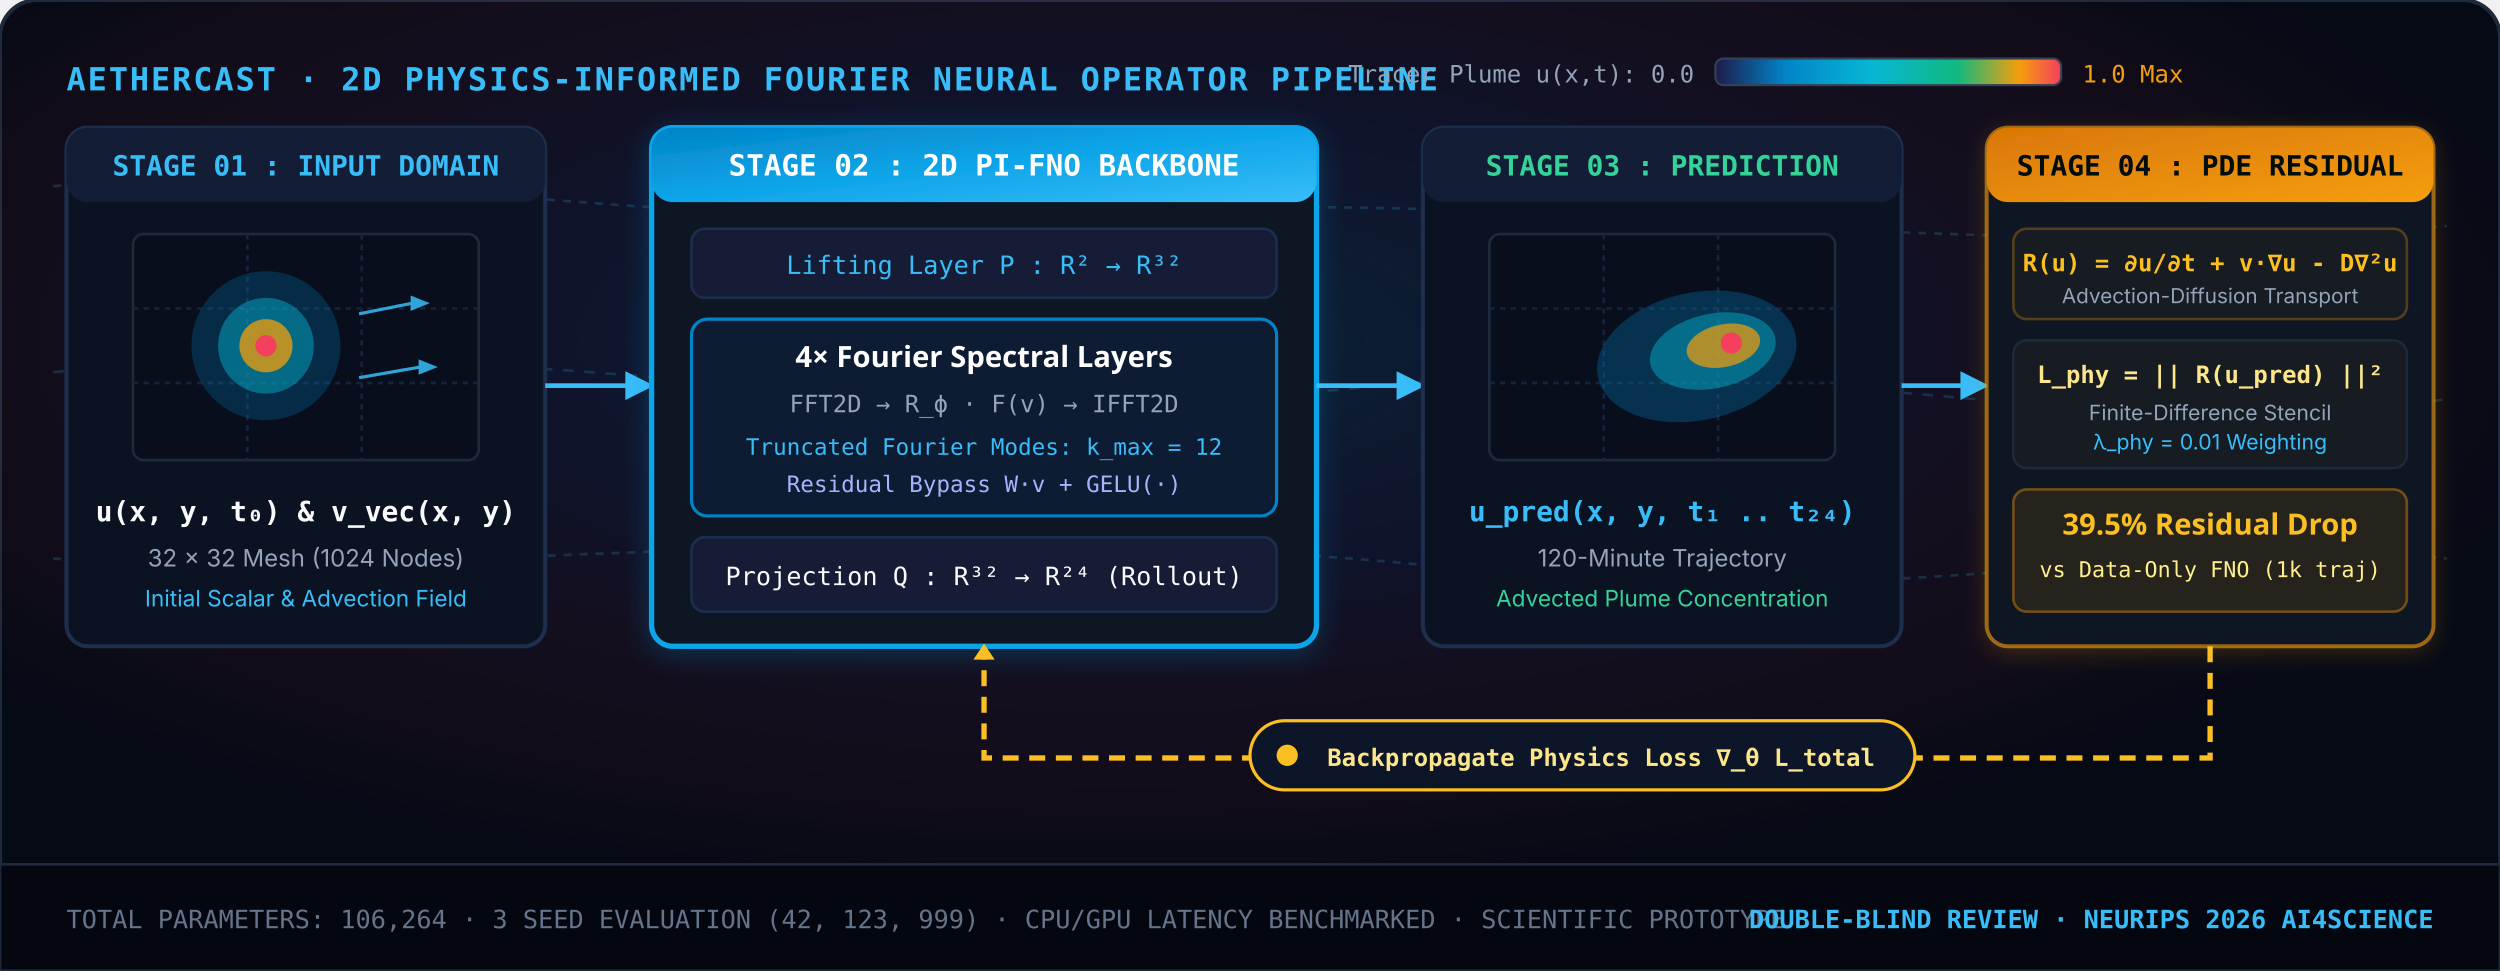
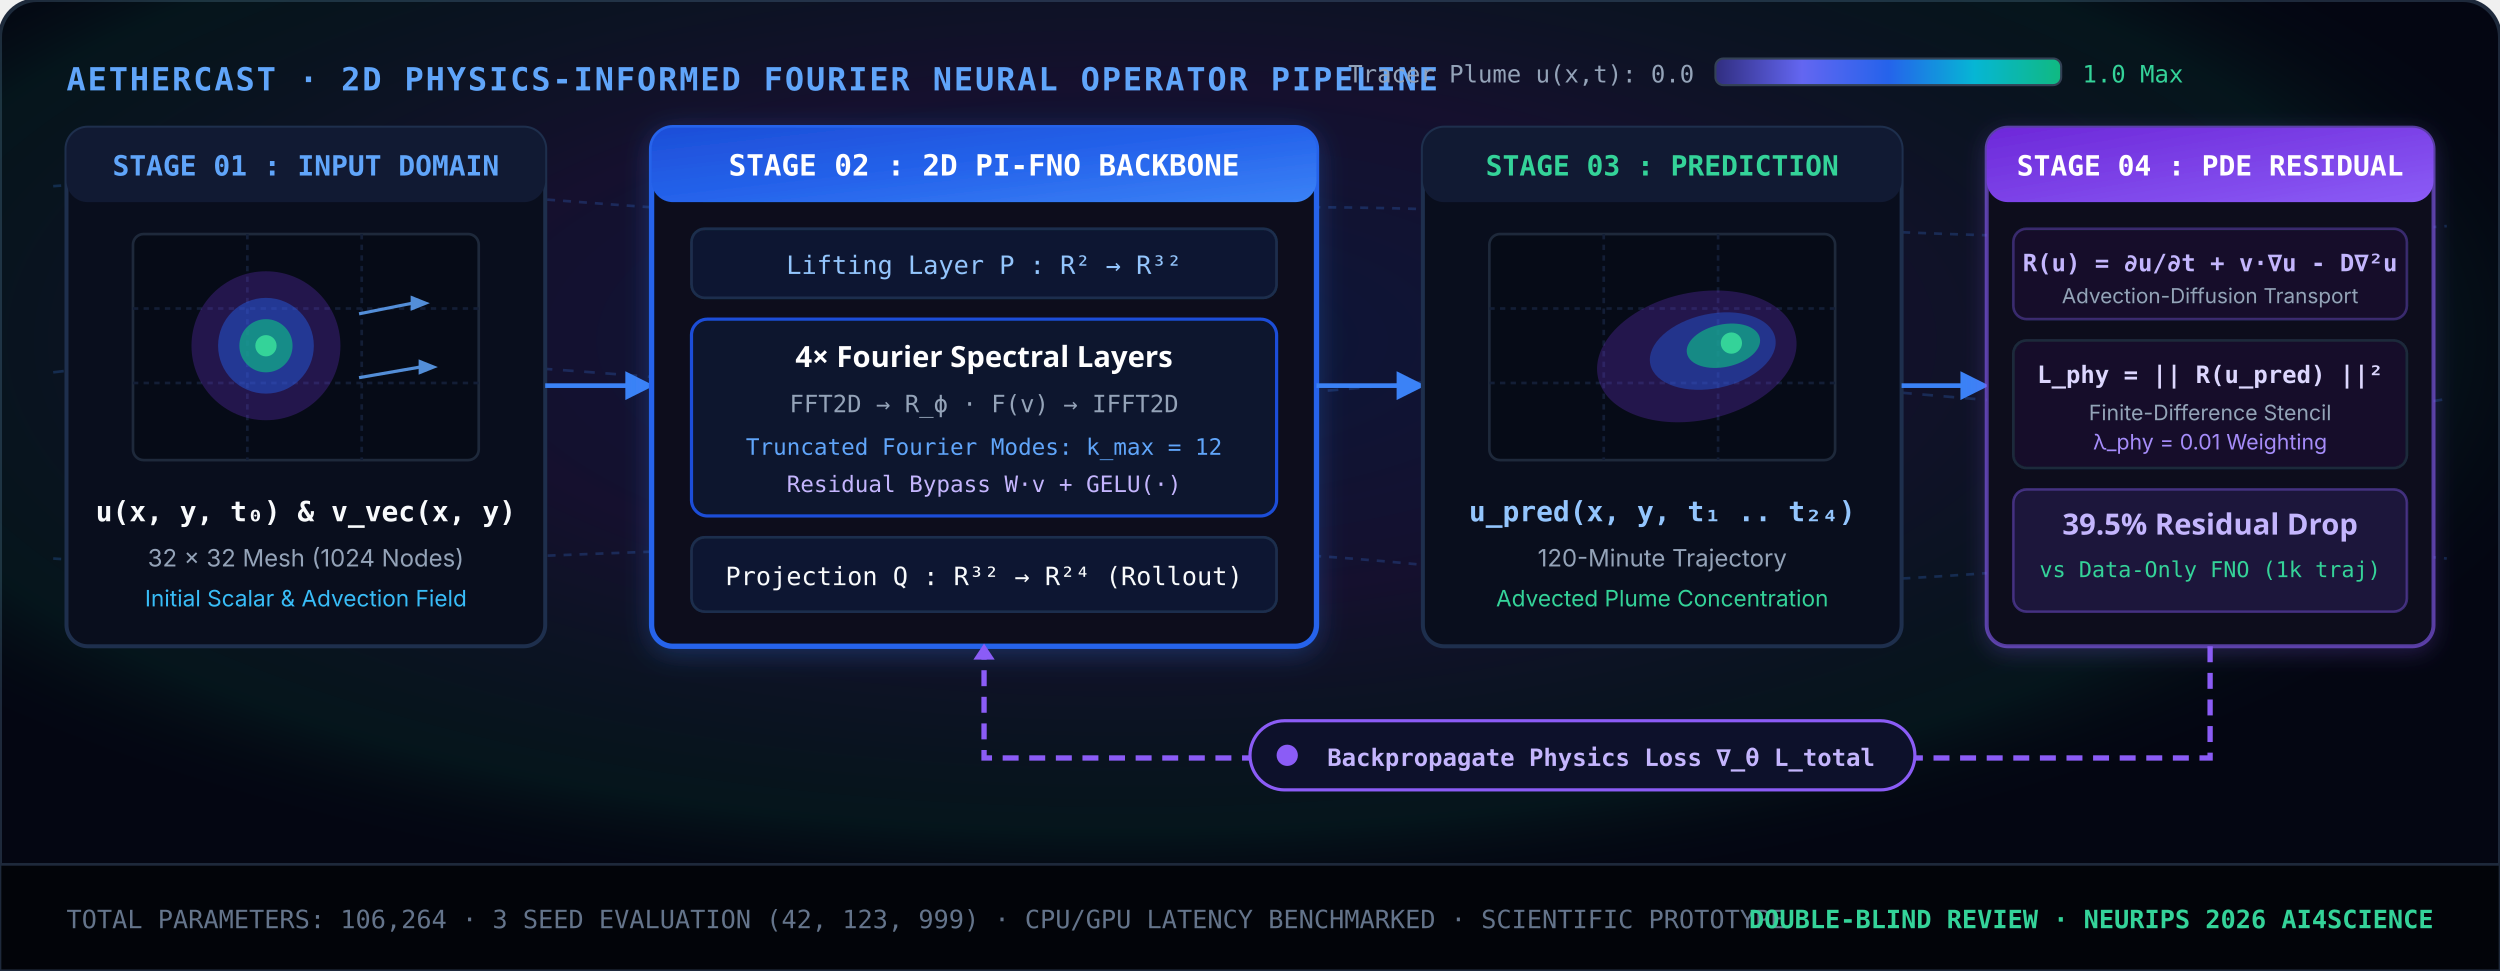
<svg xmlns="http://www.w3.org/2000/svg" viewBox="0 0 940 365" width="100%" height="100%" fill="none">
  <defs>
    <linearGradient id="heatmapColormap" x1="0%" y1="0%" x2="100%" y2="0%">
-       <stop offset="0%" stop-color="#1e1b4b" />
-       <stop offset="20%" stop-color="#0284c7" />
-       <stop offset="45%" stop-color="#06b6d4" />
-       <stop offset="70%" stop-color="#10b981" />
-       <stop offset="88%" stop-color="#f59e0b" />
-       <stop offset="100%" stop-color="#f43f5e" />
+       <stop offset="0%" stop-color="#312e81" />
+       <stop offset="25%" stop-color="#6366f1" />
+       <stop offset="50%" stop-color="#2563eb" />
+       <stop offset="75%" stop-color="#06b6d4" />
+       <stop offset="100%" stop-color="#10b981" />
    </linearGradient>
    <radialGradient id="transportPlumeBg" cx="45%" cy="35%" r="60%">
-       <stop offset="0%" stop-color="rgba(14, 165, 233, 0.16)" />
-       <stop offset="40%" stop-color="rgba(99, 102, 241, 0.10)" />
-       <stop offset="80%" stop-color="rgba(244, 63, 94, 0.05)" />
-       <stop offset="100%" stop-color="rgba(5, 8, 17, 0)" />
+       <stop offset="0%" stop-color="rgba(37, 99, 235, 0.18)" />
+       <stop offset="45%" stop-color="rgba(139, 92, 246, 0.12)" />
+       <stop offset="85%" stop-color="rgba(16, 185, 129, 0.08)" />
+       <stop offset="100%" stop-color="rgba(3, 5, 13, 0)" />
    </radialGradient>
    <linearGradient id="fnoHeader" x1="0%" y1="0%" x2="100%" y2="100%">
-       <stop offset="0%" stop-color="#0284c7" />
-       <stop offset="50%" stop-color="#0ea5e9" />
-       <stop offset="100%" stop-color="#38bdf8" />
+       <stop offset="0%" stop-color="#1d4ed8" />
+       <stop offset="50%" stop-color="#2563eb" />
+       <stop offset="100%" stop-color="#3b82f6" />
    </linearGradient>
    <linearGradient id="pdeHeader" x1="0%" y1="0%" x2="100%" y2="100%">
-       <stop offset="0%" stop-color="#d97706" />
-       <stop offset="100%" stop-color="#f59e0b" />
+       <stop offset="0%" stop-color="#6d28d9" />
+       <stop offset="100%" stop-color="#8b5cf6" />
    </linearGradient>
    <filter id="subtleGlow" x="-10%" y="-10%" width="120%" height="120%">
-       <feDropShadow dx="0" dy="2" stdDeviation="5" flood-color="#0ea5e9" flood-opacity="0.25" />
+       <feDropShadow dx="0" dy="2" stdDeviation="5" flood-color="#3b82f6" flood-opacity="0.28" />
    </filter>
-     <filter id="amberGlow" x="-10%" y="-10%" width="120%" height="120%">
-       <feDropShadow dx="0" dy="2" stdDeviation="4" flood-color="#f59e0b" flood-opacity="0.2" />
+     <filter id="purpleGlow" x="-10%" y="-10%" width="120%" height="120%">
+       <feDropShadow dx="0" dy="2" stdDeviation="4" flood-color="#8b5cf6" flood-opacity="0.25" />
    </filter>
  </defs>
-   <rect width="940" height="365" rx="14" fill="#060a15" stroke="#1e293b" stroke-width="1.5" />
+   <rect width="940" height="365" rx="14" fill="#040612" stroke="#1e293b" stroke-width="1.5" />
  <rect width="940" height="365" rx="14" fill="url(#transportPlumeBg)" />
-   <g opacity="0.18" stroke="#38bdf8" stroke-width="1" fill="none">
+   <g opacity="0.22" stroke="#3b82f6" stroke-width="1" fill="none">
    <path d="M 20 70 C 140 60, 260 90, 420 80 C 580 70, 720 100, 920 85" stroke-dasharray="3 3" />
    <path d="M 20 140 C 180 120, 320 165, 520 145 C 680 130, 800 170, 920 150" stroke-dasharray="4 4" />
    <path d="M 20 210 C 160 220, 340 190, 560 215 C 720 230, 820 200, 920 210" stroke-dasharray="3 3" />
  </g>
  <g transform="translate(25, 16)">
-     <text x="0" y="18" font-family="'DM Mono', monospace" font-size="12" font-weight="600" fill="#38bdf8" letter-spacing="0.06em">
+     <text x="0" y="18" font-family="'DM Mono', monospace" font-size="12" font-weight="600" fill="#60a5fa" letter-spacing="0.06em">
      AETHERCAST · 2D PHYSICS-INFORMED FOURIER NEURAL OPERATOR PIPELINE
    </text>
    <g transform="translate(620, 4)">
      <text x="-8" y="11" font-family="'DM Mono', monospace" font-size="9" fill="#94a3b8" text-anchor="end">Tracer Plume u(x,t): 0.0</text>
      <rect x="0" y="2" width="130" height="10" rx="3" fill="url(#heatmapColormap)" stroke="#334155" stroke-width="0.8" />
-       <text x="138" y="11" font-family="'DM Mono', monospace" font-size="9" fill="#f59e0b">1.0 Max</text>
+       <text x="138" y="11" font-family="'DM Mono', monospace" font-size="9" fill="#34d399">1.0 Max</text>
    </g>
  </g>
  <g transform="translate(25, 48)">
-     <rect width="180" height="195" rx="8" fill="#0b1222" stroke="#1e2f4d" stroke-width="1.5" />
-     <rect width="180" height="28" rx="8" fill="#131d35" />
-     <text x="90" y="18" font-family="'DM Mono', monospace" font-size="10.5" font-weight="600" fill="#38bdf8" text-anchor="middle">
+     <rect width="180" height="195" rx="8" fill="#090e1d" stroke="#1e2f4d" stroke-width="1.5" />
+     <rect width="180" height="28" rx="8" fill="#111a33" />
+     <text x="90" y="18" font-family="'DM Mono', monospace" font-size="10.5" font-weight="600" fill="#60a5fa" text-anchor="middle">
      STAGE 01 : INPUT DOMAIN
    </text>
    <g transform="translate(25, 40)">
-       <rect width="130" height="85" rx="4" fill="#080e1c" stroke="#1e293b" stroke-width="1" />
-       <line x1="43" y1="0" x2="43" y2="85" stroke="#16233d" stroke-width="1" stroke-dasharray="2 2" />
-       <line x1="86" y1="0" x2="86" y2="85" stroke="#16233d" stroke-width="1" stroke-dasharray="2 2" />
-       <line x1="0" y1="28" x2="130" y2="28" stroke="#16233d" stroke-width="1" stroke-dasharray="2 2" />
-       <line x1="0" y1="56" x2="130" y2="56" stroke="#16233d" stroke-width="1" stroke-dasharray="2 2" />
-       <circle cx="50" cy="42" r="28" fill="rgba(2, 132, 199, 0.25)" />
-       <circle cx="50" cy="42" r="18" fill="rgba(6, 182, 212, 0.45)" />
-       <circle cx="50" cy="42" r="10" fill="rgba(245, 158, 11, 0.75)" />
-       <circle cx="50" cy="42" r="4" fill="#f43f5e" />
-       <g stroke="#38bdf8" stroke-width="1.2" opacity="0.85">
+       <rect width="130" height="85" rx="4" fill="#060b17" stroke="#1e293b" stroke-width="1" />
+       <line x1="43" y1="0" x2="43" y2="85" stroke="#131e36" stroke-width="1" stroke-dasharray="2 2" />
+       <line x1="86" y1="0" x2="86" y2="85" stroke="#131e36" stroke-width="1" stroke-dasharray="2 2" />
+       <line x1="0" y1="28" x2="130" y2="28" stroke="#131e36" stroke-width="1" stroke-dasharray="2 2" />
+       <line x1="0" y1="56" x2="130" y2="56" stroke="#131e36" stroke-width="1" stroke-dasharray="2 2" />
+       <circle cx="50" cy="42" r="28" fill="rgba(124, 58, 237, 0.25)" />
+       <circle cx="50" cy="42" r="18" fill="rgba(37, 99, 235, 0.45)" />
+       <circle cx="50" cy="42" r="10" fill="rgba(16, 185, 129, 0.65)" />
+       <circle cx="50" cy="42" r="4" fill="#34d399" />
+       <g stroke="#60a5fa" stroke-width="1.2" opacity="0.85">
        <line x1="85" y1="30" x2="105" y2="26" />
-         <polygon points="105,24 110,26 105,28" fill="#38bdf8" />
+         <polygon points="105,24 110,26 105,28" fill="#60a5fa" />
        <line x1="85" y1="54" x2="108" y2="50" />
-         <polygon points="108,48 113,50 108,52" fill="#38bdf8" />
+         <polygon points="108,48 113,50 108,52" fill="#60a5fa" />
      </g>
    </g>
    <text x="90" y="148" font-family="'DM Mono', monospace" font-size="10.5" font-weight="600" fill="#f8fafc" text-anchor="middle">
      u(x, y, t₀) &amp; v_vec(x, y)
    </text>
    <text x="90" y="165" font-family="'Inter', sans-serif" font-size="9" fill="#94a3b8" text-anchor="middle">
      32 × 32 Mesh (1024 Nodes)
    </text>
    <text x="90" y="180" font-family="'Inter', sans-serif" font-size="8.5" fill="#38bdf8" text-anchor="middle">
      Initial Scalar &amp; Advection Field
    </text>
  </g>
-   <g stroke="#38bdf8" stroke-width="1.75">
+   <g stroke="#3b82f6" stroke-width="1.75">
    <line x1="205" y1="145" x2="238" y2="145" />
-     <polygon points="236,141 244,145 236,149" fill="#38bdf8" />
+     <polygon points="236,141 244,145 236,149" fill="#3b82f6" />
  </g>
  <g transform="translate(245, 48)" filter="url(#subtleGlow)">
-     <rect width="250" height="195" rx="8" fill="#0b1222" stroke="#0ea5e9" stroke-width="2" />
+     <rect width="250" height="195" rx="8" fill="#090e1d" stroke="#2563eb" stroke-width="2" />
    <rect width="250" height="28" rx="8" fill="url(#fnoHeader)" />
    <text x="125" y="18" font-family="'DM Mono', monospace" font-size="11" font-weight="700" fill="#ffffff" text-anchor="middle">
      STAGE 02 : 2D PI-FNO BACKBONE
    </text>
-     <rect x="15" y="38" width="220" height="26" rx="5" fill="#121e36" stroke="#1e2f4d" />
-     <text x="125" y="55" font-family="'DM Mono', monospace" font-size="9.5" font-weight="500" fill="#38bdf8" text-anchor="middle">
+     <rect x="15" y="38" width="220" height="26" rx="5" fill="#101933" stroke="#1e2f4d" />
+     <text x="125" y="55" font-family="'DM Mono', monospace" font-size="9.5" font-weight="500" fill="#93c5fd" text-anchor="middle">
      Lifting Layer P : R² → R³²
    </text>
-     <rect x="15" y="72" width="220" height="74" rx="6" fill="#0e1b33" stroke="#0284c7" stroke-width="1.2" />
+     <rect x="15" y="72" width="220" height="74" rx="6" fill="#0d162e" stroke="#1d4ed8" stroke-width="1.2" />
    <text x="125" y="90" font-family="'Space Grotesk', sans-serif" font-size="11" font-weight="700" fill="#ffffff" text-anchor="middle">
      4× Fourier Spectral Layers
    </text>
    <text x="125" y="107" font-family="'DM Mono', monospace" font-size="9" fill="#94a3b8" text-anchor="middle">
      FFT2D → R_ϕ · F(v) → IFFT2D
    </text>
-     <text x="125" y="123" font-family="'DM Mono', monospace" font-size="8.5" fill="#38bdf8" text-anchor="middle">
+     <text x="125" y="123" font-family="'DM Mono', monospace" font-size="8.5" fill="#60a5fa" text-anchor="middle">
      Truncated Fourier Modes: k_max = 12
    </text>
-     <text x="125" y="137" font-family="'DM Mono', monospace" font-size="8.5" fill="#a5b4fc" text-anchor="middle">
+     <text x="125" y="137" font-family="'DM Mono', monospace" font-size="8.5" fill="#c4b5fd" text-anchor="middle">
      Residual Bypass W·v + GELU(·)
    </text>
-     <rect x="15" y="154" width="220" height="28" rx="5" fill="#121e36" stroke="#1e2f4d" />
+     <rect x="15" y="154" width="220" height="28" rx="5" fill="#101933" stroke="#1e2f4d" />
    <text x="125" y="172" font-family="'DM Mono', monospace" font-size="9.5" font-weight="500" fill="#f8fafc" text-anchor="middle">
      Projection Q : R³² → R²⁴ (Rollout)
    </text>
  </g>
-   <g stroke="#38bdf8" stroke-width="1.75">
+   <g stroke="#3b82f6" stroke-width="1.75">
    <line x1="495" y1="145" x2="528" y2="145" />
-     <polygon points="526,141 534,145 526,149" fill="#38bdf8" />
+     <polygon points="526,141 534,145 526,149" fill="#3b82f6" />
  </g>
  <g transform="translate(535, 48)">
-     <rect width="180" height="195" rx="8" fill="#0b1222" stroke="#1e2f4d" stroke-width="1.5" />
-     <rect width="180" height="28" rx="8" fill="#131d35" />
+     <rect width="180" height="195" rx="8" fill="#090e1d" stroke="#1e2f4d" stroke-width="1.5" />
+     <rect width="180" height="28" rx="8" fill="#111a33" />
    <text x="90" y="18" font-family="'DM Mono', monospace" font-size="10.5" font-weight="600" fill="#34d399" text-anchor="middle">
      STAGE 03 : PREDICTION
    </text>
    <g transform="translate(25, 40)">
-       <rect width="130" height="85" rx="4" fill="#080e1c" stroke="#1e293b" stroke-width="1" />
-       <line x1="43" y1="0" x2="43" y2="85" stroke="#16233d" stroke-width="1" stroke-dasharray="2 2" />
-       <line x1="86" y1="0" x2="86" y2="85" stroke="#16233d" stroke-width="1" stroke-dasharray="2 2" />
-       <line x1="0" y1="28" x2="130" y2="28" stroke="#16233d" stroke-width="1" stroke-dasharray="2 2" />
-       <line x1="0" y1="56" x2="130" y2="56" stroke="#16233d" stroke-width="1" stroke-dasharray="2 2" />
-       <ellipse cx="78" cy="46" rx="38" ry="24" fill="rgba(2, 132, 199, 0.3)" transform="rotate(-12 78 46)" />
-       <ellipse cx="84" cy="44" rx="24" ry="14" fill="rgba(6, 182, 212, 0.45)" transform="rotate(-12 84 44)" />
-       <ellipse cx="88" cy="42" rx="14" ry="8" fill="rgba(245, 158, 11, 0.7)" transform="rotate(-12 88 42)" />
-       <circle cx="91" cy="41" r="4" fill="#f43f5e" />
-     </g>
-     <text x="90" y="148" font-family="'DM Mono', monospace" font-size="10.5" font-weight="600" fill="#38bdf8" text-anchor="middle">
+       <rect width="130" height="85" rx="4" fill="#060b17" stroke="#1e293b" stroke-width="1" />
+       <line x1="43" y1="0" x2="43" y2="85" stroke="#131e36" stroke-width="1" stroke-dasharray="2 2" />
+       <line x1="86" y1="0" x2="86" y2="85" stroke="#131e36" stroke-width="1" stroke-dasharray="2 2" />
+       <line x1="0" y1="28" x2="130" y2="28" stroke="#131e36" stroke-width="1" stroke-dasharray="2 2" />
+       <line x1="0" y1="56" x2="130" y2="56" stroke="#131e36" stroke-width="1" stroke-dasharray="2 2" />
+       <ellipse cx="78" cy="46" rx="38" ry="24" fill="rgba(124, 58, 237, 0.25)" transform="rotate(-12 78 46)" />
+       <ellipse cx="84" cy="44" rx="24" ry="14" fill="rgba(37, 99, 235, 0.40)" transform="rotate(-12 84 44)" />
+       <ellipse cx="88" cy="42" rx="14" ry="8" fill="rgba(16, 185, 129, 0.65)" transform="rotate(-12 88 42)" />
+       <circle cx="91" cy="41" r="4" fill="#34d399" />
+     </g>
+     <text x="90" y="148" font-family="'DM Mono', monospace" font-size="10.5" font-weight="600" fill="#93c5fd" text-anchor="middle">
      u_pred(x, y, t₁ .. t₂₄)
    </text>
    <text x="90" y="165" font-family="'Inter', sans-serif" font-size="9" fill="#94a3b8" text-anchor="middle">
      120-Minute Trajectory
    </text>
    <text x="90" y="180" font-family="'Inter', sans-serif" font-size="8.5" fill="#34d399" text-anchor="middle">
      Advected Plume Concentration
    </text>
  </g>
-   <g stroke="#38bdf8" stroke-width="1.75">
+   <g stroke="#3b82f6" stroke-width="1.75">
    <line x1="715" y1="145" x2="740" y2="145" />
-     <polygon points="738,141 746,145 738,149" fill="#38bdf8" />
-   </g>
-   <g transform="translate(747, 48)" filter="url(#amberGlow)">
-     <rect width="168" height="195" rx="8" fill="#0b1222" stroke="rgba(245, 158, 11, 0.6)" stroke-width="1.5" />
+     <polygon points="738,141 746,145 738,149" fill="#3b82f6" />
+   </g>
+   <g transform="translate(747, 48)" filter="url(#purpleGlow)">
+     <rect width="168" height="195" rx="8" fill="#090e1d" stroke="rgba(139, 92, 246, 0.6)" stroke-width="1.5" />
    <rect width="168" height="28" rx="8" fill="url(#pdeHeader)" />
-     <text x="84" y="18" font-family="'DM Mono', monospace" font-size="10.5" font-weight="700" fill="#050811" text-anchor="middle">
+     <text x="84" y="18" font-family="'DM Mono', monospace" font-size="10.5" font-weight="700" fill="#ffffff" text-anchor="middle">
      STAGE 04 : PDE RESIDUAL
    </text>
-     <rect x="10" y="38" width="148" height="34" rx="5" fill="#141a24" stroke="rgba(245, 158, 11, 0.3)" />
-     <text x="84" y="54" font-family="'DM Mono', monospace" font-size="9" font-weight="600" fill="#fbbf24" text-anchor="middle">
+     <rect x="10" y="38" width="148" height="34" rx="5" fill="#13112a" stroke="rgba(139, 92, 246, 0.35)" />
+     <text x="84" y="54" font-family="'DM Mono', monospace" font-size="9" font-weight="600" fill="#c4b5fd" text-anchor="middle">
      R(u) = ∂u/∂t + v·∇u - D∇²u
    </text>
    <text x="84" y="66" font-family="'Inter', sans-serif" font-size="7.8" fill="#94a3b8" text-anchor="middle">
      Advection-Diffusion Transport
    </text>
-     <rect x="10" y="80" width="148" height="48" rx="5" fill="#141a24" stroke="#1e293b" />
-     <text x="84" y="96" font-family="'DM Mono', monospace" font-size="9" font-weight="600" fill="#fde68a" text-anchor="middle">
+     <rect x="10" y="80" width="148" height="48" rx="5" fill="#13112a" stroke="#1e293b" />
+     <text x="84" y="96" font-family="'DM Mono', monospace" font-size="9" font-weight="600" fill="#ddd6fe" text-anchor="middle">
      L_phy = || R(u_pred) ||²
    </text>
    <text x="84" y="110" font-family="'Inter', sans-serif" font-size="8" fill="#94a3b8" text-anchor="middle">
      Finite-Difference Stencil
    </text>
-     <text x="84" y="121" font-family="'Inter', sans-serif" font-size="8" fill="#38bdf8" text-anchor="middle">
+     <text x="84" y="121" font-family="'Inter', sans-serif" font-size="8" fill="#a78bfa" text-anchor="middle">
      λ_phy = 0.01 Weighting
    </text>
-     <rect x="10" y="136" width="148" height="46" rx="5" fill="rgba(245, 158, 11, 0.12)" stroke="rgba(245, 158, 11, 0.4)" />
-     <text x="84" y="153" font-family="'Space Grotesk', sans-serif" font-size="11" font-weight="700" fill="#fbbf24" text-anchor="middle">
+     <rect x="10" y="136" width="148" height="46" rx="5" fill="rgba(139, 92, 246, 0.14)" stroke="rgba(139, 92, 246, 0.4)" />
+     <text x="84" y="153" font-family="'Space Grotesk', sans-serif" font-size="11" font-weight="700" fill="#c4b5fd" text-anchor="middle">
      39.5% Residual Drop
    </text>
-     <text x="84" y="169" font-family="'DM Mono', monospace" font-size="8.2" fill="#fef08a" text-anchor="middle">
+     <text x="84" y="169" font-family="'DM Mono', monospace" font-size="8.2" fill="#34d399" text-anchor="middle">
      vs Data-Only FNO (1k traj)
    </text>
  </g>
  <g>
-     <path d="M 831 243 L 831 285 L 370 285 L 370 247" stroke="#fbbf24" stroke-width="2" stroke-dasharray="6 4" fill="none" />
-     <polygon points="366,248 370,242 374,248" fill="#fbbf24" />
+     <path d="M 831 243 L 831 285 L 370 285 L 370 247" stroke="#8b5cf6" stroke-width="2" stroke-dasharray="6 4" fill="none" />
+     <polygon points="366,248 370,242 374,248" fill="#8b5cf6" />
    <g transform="translate(470, 271)">
-       <rect width="250" height="26" rx="13" fill="#0d1528" stroke="#fbbf24" stroke-width="1.2" />
-       <circle cx="14" cy="13" r="4" fill="#fbbf24" />
-       <text x="132" y="17" font-family="'DM Mono', monospace" font-size="9" font-weight="600" fill="#fde68a" text-anchor="middle">
+       <rect width="250" height="26" rx="13" fill="#0d112b" stroke="#8b5cf6" stroke-width="1.2" />
+       <circle cx="14" cy="13" r="4" fill="#8b5cf6" />
+       <text x="132" y="17" font-family="'DM Mono', monospace" font-size="9" font-weight="600" fill="#c4b5fd" text-anchor="middle">
        Backpropagate Physics Loss ∇_θ L_total
      </text>
    </g>
  </g>
  <g transform="translate(0, 325)">
-     <rect width="940" height="40" rx="0" fill="#040710" stroke="#1e293b" stroke-width="1" />
+     <rect width="940" height="40" rx="0" fill="#020409" stroke="#1e293b" stroke-width="1" />
    <text x="25" y="24" font-family="'DM Mono', monospace" font-size="9.5" fill="#64748b">
      TOTAL PARAMETERS: 106,264 · 3 SEED EVALUATION (42, 123, 999) · CPU/GPU LATENCY BENCHMARKED · SCIENTIFIC PROTOTYPE
    </text>
-     <text x="915" y="24" font-family="'DM Mono', monospace" font-size="9.5" font-weight="600" fill="#38bdf8" text-anchor="end">
+     <text x="915" y="24" font-family="'DM Mono', monospace" font-size="9.5" font-weight="600" fill="#34d399" text-anchor="end">
      DOUBLE-BLIND REVIEW · NEURIPS 2026 AI4SCIENCE
    </text>
  </g>
</svg>
